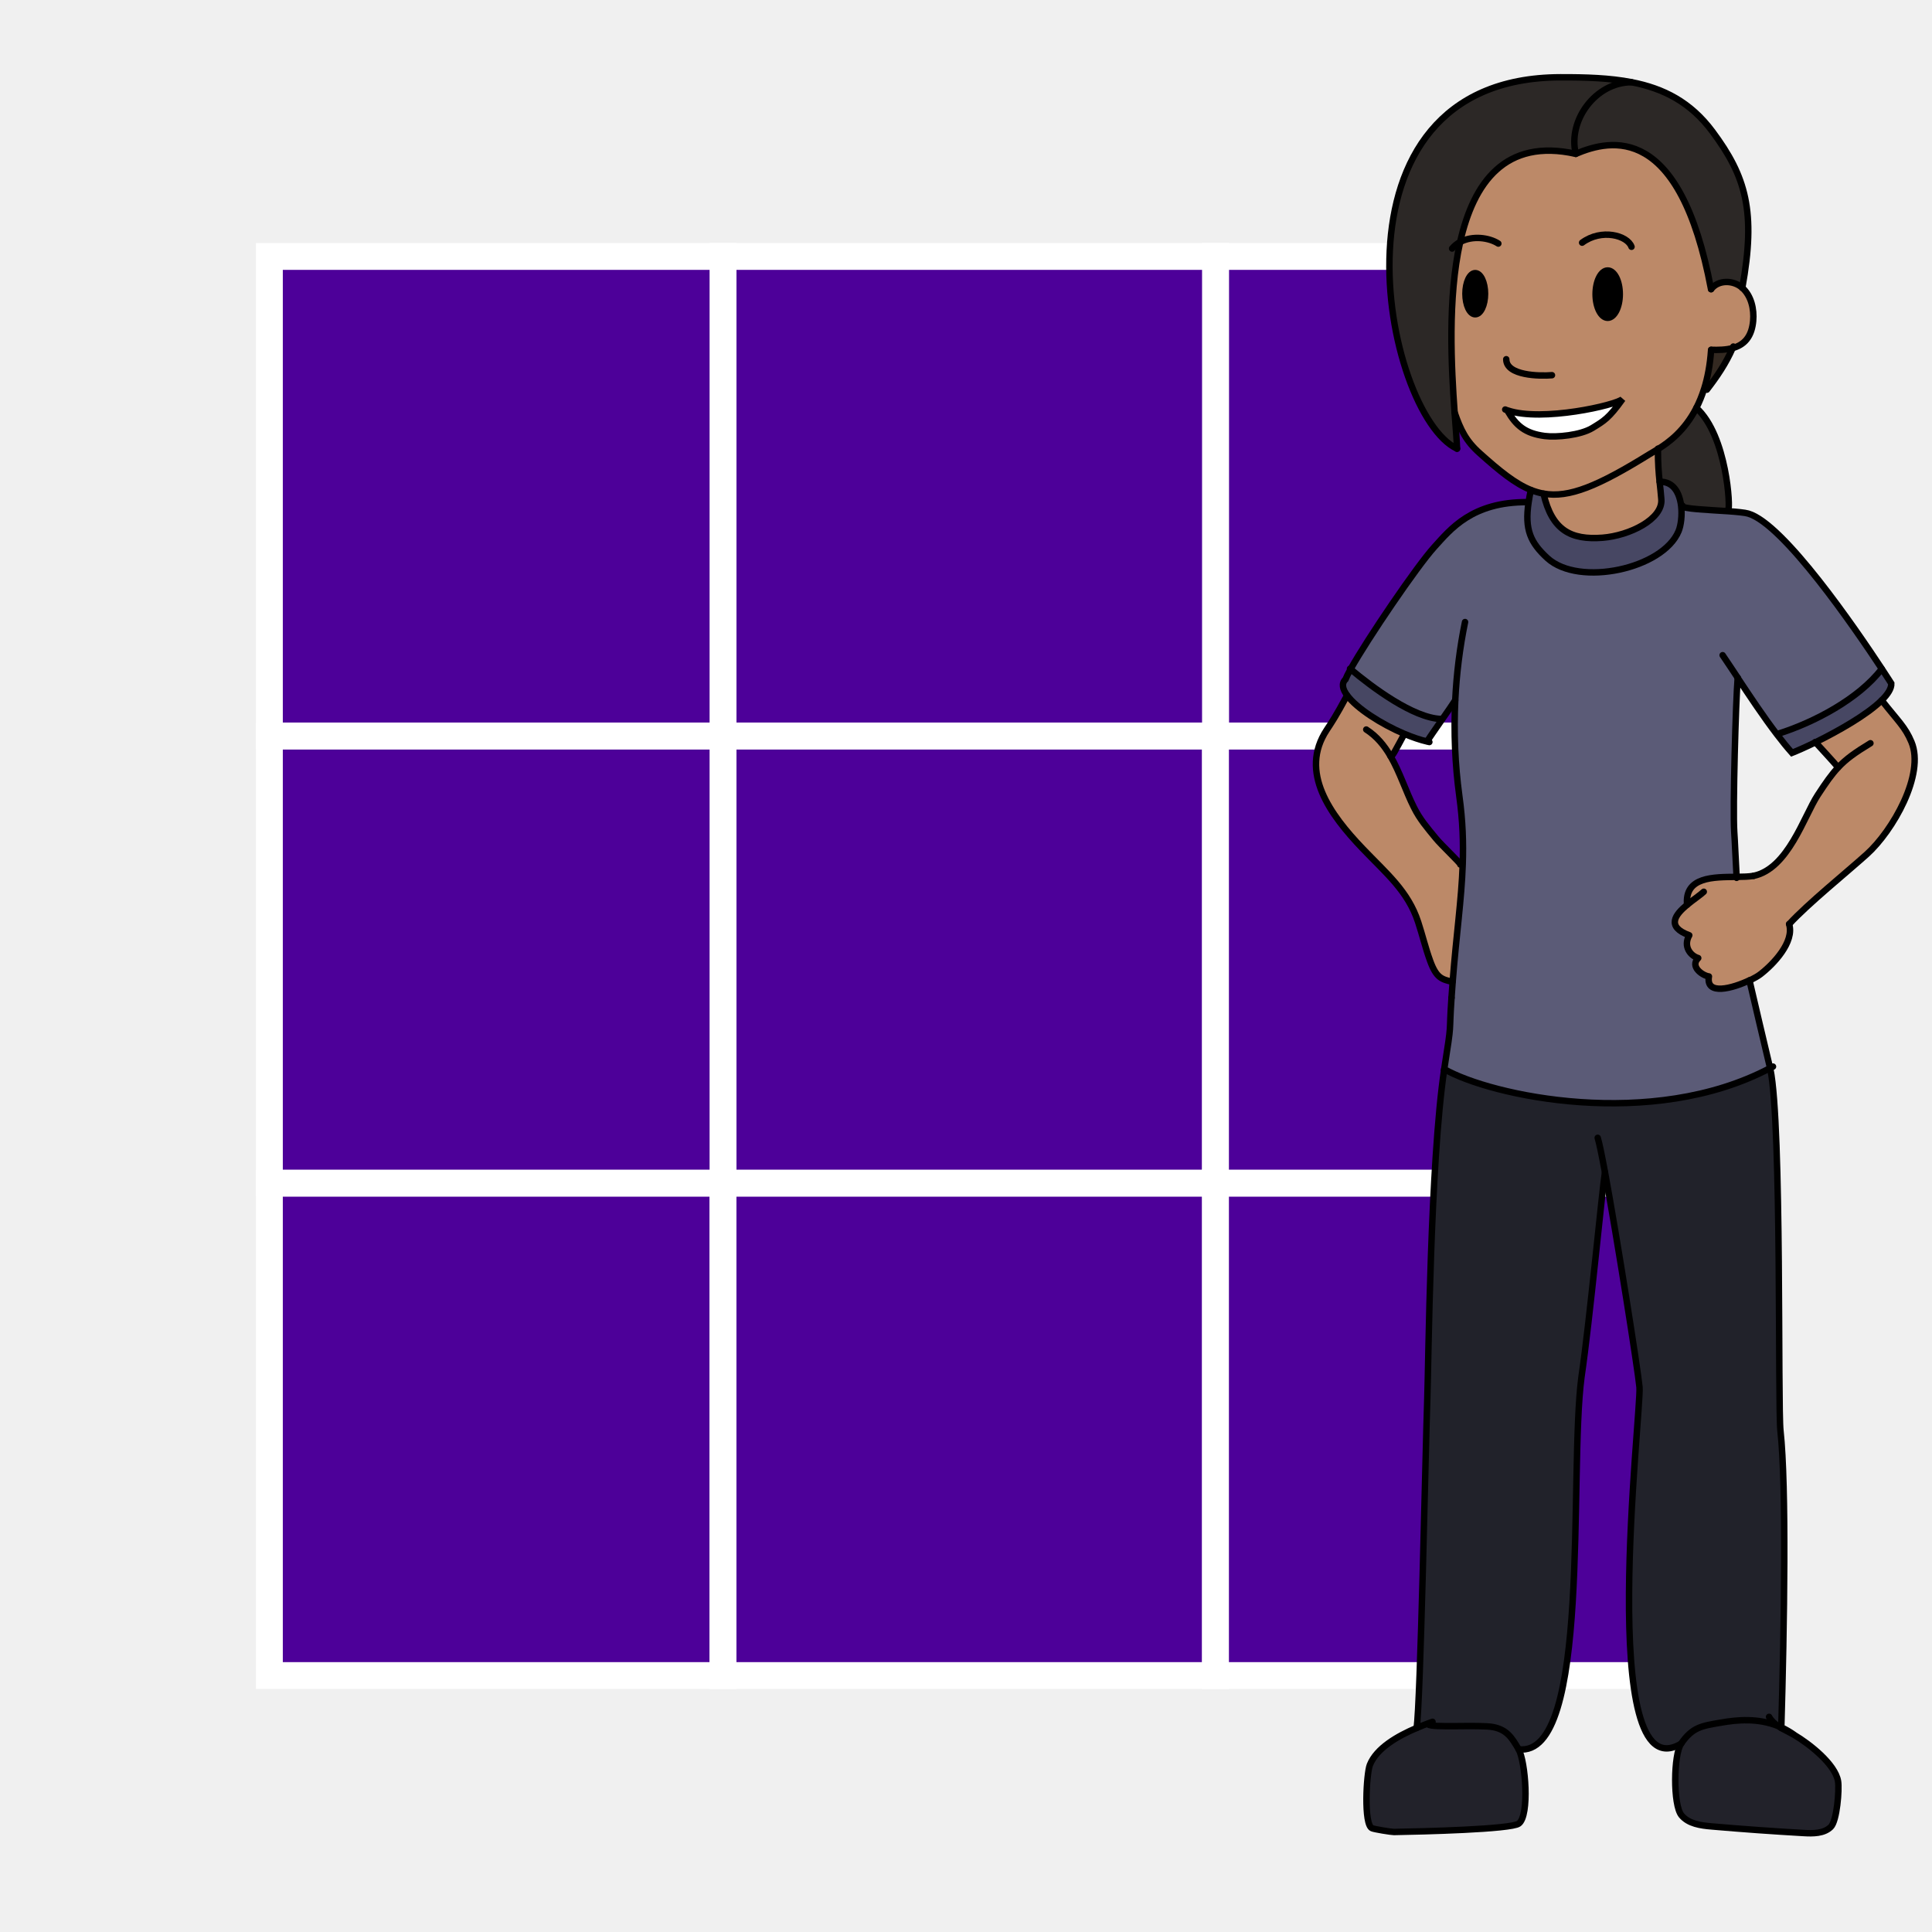
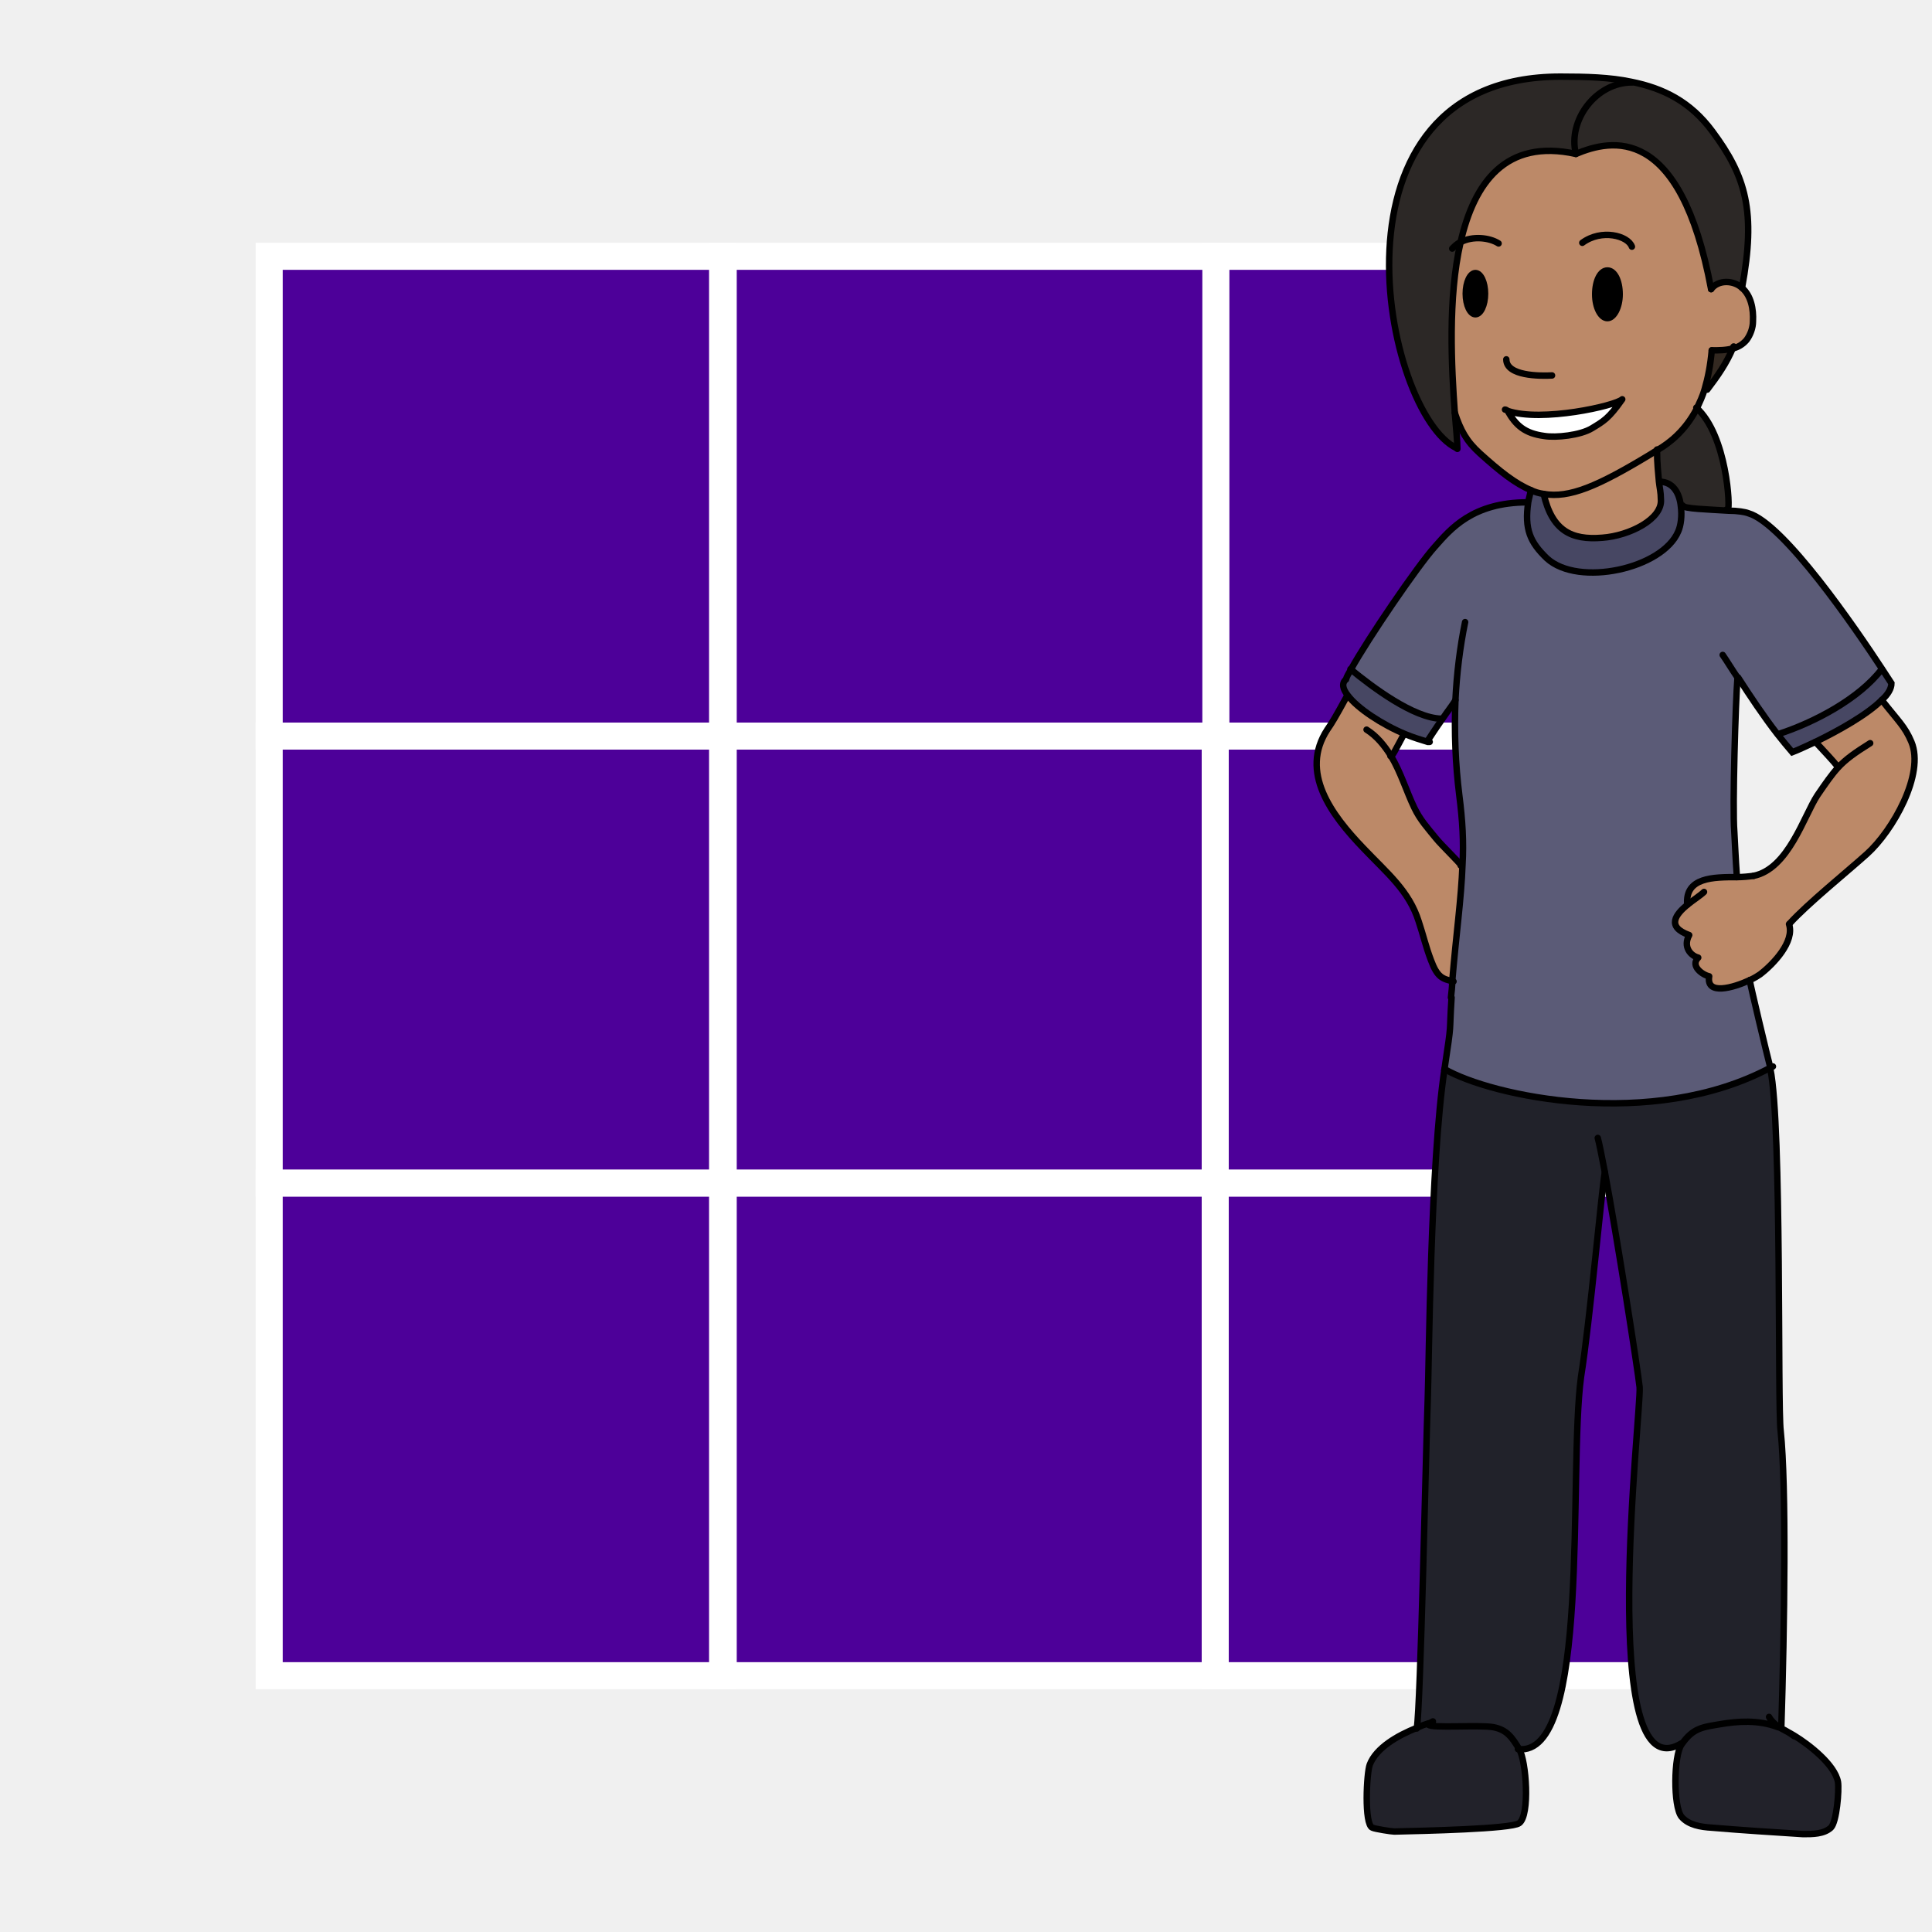
<svg xmlns="http://www.w3.org/2000/svg" id="Layer_5" width="300" height="300" viewBox="0 0 300 300">
-   <rect x="41.83" y="183.71" width="70.44" height="76.47" style="fill:#4d0099; stroke:#fff; stroke-miterlimit:10; stroke-width:4.17px;" />
-   <rect x="112.27" y="183.71" width="76.47" height="76.47" style="fill:#4d0099; stroke:#fff; stroke-miterlimit:10; stroke-width:4.17px;" />
-   <rect x="112.27" y="114.28" width="76.47" height="69.43" style="fill:#4d0099; stroke:#fff; stroke-miterlimit:10; stroke-width:4.17px;" />
-   <rect x="188.74" y="183.71" width="69.43" height="76.47" style="fill:#4d0099; stroke:#fff; stroke-miterlimit:10; stroke-width:4.17px;" />
-   <rect x="188.74" y="114.28" width="69.43" height="69.43" style="fill:#4d0099; stroke:#fff; stroke-miterlimit:10; stroke-width:4.17px;" />
-   <rect x="188.74" y="39.82" width="69.43" height="74.46" style="fill:#4d0099; stroke:#fff; stroke-miterlimit:10; stroke-width:4.17px;" />
-   <rect x="112.27" y="39.82" width="76.47" height="74.46" style="fill:#4d0099; stroke:#fff; stroke-miterlimit:10; stroke-width:4.17px;" />
-   <rect x="41.83" y="114.28" width="70.44" height="69.43" style="fill:#4d0099; stroke:#fff; stroke-miterlimit:10; stroke-width:4.17px;" />
-   <rect x="41.83" y="39.82" width="70.44" height="74.46" style="fill:#4d0099; stroke:#fff; stroke-miterlimit:10; stroke-width:4.17px;" />
-   <path d="m261.97,140.51h0c-.4-4.38,4.1-4.3,7.69-4.34.99,0,1.92-.03,2.65-.16,5.35-1.13,7.81-9.26,9.94-12.53,1.26-1.93,2.16-3.22,3.18-4.3-.64-.77-2.3-2.58-3.52-3.91,3.48-1.71,7.99-4.25,10.29-6.52,2.53,3.23,3.63,4.11,4.62,6.48,2.11,5.04-2.91,13.8-6.94,17.43-2.97,2.68-9.25,7.77-12.04,10.84.87,2.76-2.44,6.26-4.51,7.83-.33.25-.92.59-1.64.93-2.58,1.21-6.82,2.43-6.29-.61-.98-.12-3.01-1.53-1.66-2.85-1.16-.33-2.39-1.78-1.39-3.54-3.63-1.33-2.19-3.2-.34-4.73Z" style="fill:#bc8968; stroke-width:0px;" />
-   <path d="m281.9,115.26c-1.47.72-2.76,1.29-3.63,1.63-.74-.83-1.52-1.79-2.31-2.83l.17-.13c5.57-1.75,12.51-5.42,16.06-10.06l.03-.02c.93,1.41,1.47,2.27,1.47,2.27.04.77-.54,1.67-1.5,2.62-2.3,2.27-6.8,4.8-10.29,6.52Z" style="fill:#474763; stroke-width:0px;" />
-   <path d="m225.96,108.74c-.35.56-1.16,1.72-2,2.93l-.18-.03c-4.3-.12-10.74-4.94-14.07-7.74,2.63-4.7,10.29-15.98,13.03-18.99,2.47-2.7,5.81-6.99,14.42-6.94l.19.03c-.63,4.23.28,6.25,2.93,8.68,4.92,4.49,17.95,1.64,20.36-4.21.36-.88.57-2.42.4-3.89h.19c0,.45,4.03.6,7.11.81,1.39.1,2.58.21,3.13.37,5.52,1.61,16.72,18.01,20.74,24.11l-.03.02c-3.55,4.64-10.49,8.31-16.06,10.06l-.17.13c-2.1-2.74-4.26-6-6.13-8.82-.3,3.59-.77,20.24-.54,23.89.12,1.75.21,4.23.37,7.03-3.59.04-8.09-.04-7.69,4.34h0c-1.85,1.54-3.29,3.41.34,4.74-1,1.76.23,3.21,1.39,3.54-1.35,1.32.68,2.73,1.66,2.85-.52,3.04,3.71,1.83,6.29.61.08.39,2.85,12.12,3.2,13.61-18.4,9.71-43.36,4.32-50.6.15,1.26-7.97.69-4.88,1.13-11.07.06-.85.12-1.68.18-2.48.56-7.3,1.37-12.7,1.56-18.21.12-3.36,0-6.76-.53-10.67-.66-4.86-.88-9.87-.63-14.84Z" style="fill:#5b5b77; stroke-width:0px;" />
-   <path d="m285.41,276.59c.22,1.31-.17,6.16-1.12,7.1-1.07,1.05-2.76,1.04-4.25.95-4.74-.27-9.48-.61-14.21-1.02-1.72-.14-3.63-.4-4.73-1.73-1.33-1.6-1.24-9.46-.04-11.16,1.79-2.55,3.15-2.71,6.22-3.24,2.43-.42,5.66-.74,8.85.55.78.51,1.69.9,2.49,1.37,2.32,1.37,6.34,4.51,6.79,7.17Z" style="fill:#22222a; stroke-width:0px;" />
-   <path d="m221.74,267.63c-.56.21-1.16.44-1.76.7.6-3.68,1.36-42.83,1.66-51.16.19-5.4.45-36.55,2.63-51.16,7.24,4.16,32.2,9.56,50.6-.15l.04.15c1.8,8.62,1.14,52.28,1.57,56.17.94,8.52.59,30.49.13,46.07-.16-.08-.32-.14-.48-.2-3.19-1.29-6.42-.97-8.85-.55-3.07.53-4.43.69-6.22,3.24-13.3,8.02-6.16-51.85-6.48-55.35-.26-2.79-3.48-23.25-5.36-33.38-.45,2.79-2.35,22.97-3.65,31.81-1.97,14.92,1.55,59.18-9.76,57.8-1.06-1.85-1.87-3.05-3.96-3.45-2.1-.4-9.69.15-10.06-.42l-.05-.13Z" style="fill:#21222a; stroke-width:0px;" />
-   <path d="m234.15,63.75l-.04.1c1.3,2.25,2.7,3.47,5.74,3.87,1.86.24,5.59-.12,7.43-1.25,1.77-1.1,2.53-1.48,4.68-4.49-1.02.97-12.51,3.57-17.81,1.78Zm-7.42-26.17c2.08-9.23,7.01-16.14,17.95-13.69,5.52-2.34,16.18-4.7,21.01,21.02,1.12-1.48,3.47-1.43,4.85-.2,1.37,1.23,1.85,3.28,1.68,5.15-.1,1.04-.38,2.08-1.03,2.87-.56.69-1.31,1.09-2.14,1.32-1.06.3-2.24.31-3.34.28-.16,2.33-.54,4.34-1.08,6.04-.35,1.11-.76,2.1-1.21,2.98-1.82,3.54-4.28,5.36-5.97,6.4-.53.33-.98.58-1.31.79-8.01,4.96-12.5,6.83-16.45,6.12-.67-.12-1.32-.31-1.97-.57-2.42-.97-4.81-2.92-7.93-5.7-2.14-1.91-2.97-3.64-3.91-6.33-.5-6.96-1.09-17.76.86-26.48Zm24.78,8.1c0-2.03-.85-3.68-1.88-3.68s-1.88,1.64-1.88,3.68.84,3.67,1.88,3.67,1.88-1.64,1.88-3.67Zm-20.92-.06c0-1.76-.68-3.2-1.53-3.2s-1.52,1.43-1.52,3.2.68,3.19,1.52,3.19,1.53-1.42,1.53-3.19Z" style="fill:#bc8968; stroke-width:0px;" />
-   <path d="m265.91,20.43c5.2,6.99,6.78,12.41,4.63,24.28-1.37-1.23-3.73-1.29-4.85.2-4.83-25.72-15.49-23.36-21.01-21.02-1.29-5.19,3.08-11.12,8.65-11.12h0c4.96.95,9.16,3.07,12.58,7.66Z" style="fill:#2c2826; stroke-width:0px;" />
-   <path d="m268.36,79.11l-.02.27c-3.08-.21-7.11-.36-7.11-.81h-.19c-.24-1.99-1.16-3.84-3.34-3.77-.14-1.34-.26-2.77-.26-5.04,1.69-1.04,4.16-2.86,5.97-6.4,4.79,4.34,5.31,15.76,4.95,15.76Z" style="fill:#2c2826; stroke-width:0px;" />
-   <path d="m265.7,54.33c1.1.03,2.29.02,3.34-.28-1.04,2.38-2.42,4.41-4,6.46l-.43-.13c.54-1.71.92-3.71,1.08-6.04Z" style="fill:#332921; stroke-width:0px;" />
-   <path d="m261.05,78.57c.17,1.47-.03,3.01-.4,3.89-2.4,5.85-15.44,8.7-20.36,4.21-2.65-2.43-3.56-4.45-2.93-8.68.09-.59.2-1.22.35-1.91.65.26,1.3.45,1.97.57h0c1.31,5.73,4.29,7.22,9.15,6.84,4.23-.33,9.39-2.9,9.14-5.97-.08-1.01-.17-1.85-.27-2.74,2.18-.07,3.11,1.78,3.34,3.77Z" style="fill:#474763; stroke-width:0px;" />
-   <path d="m257.97,77.53c.24,3.06-4.91,5.64-9.14,5.97-4.86.38-7.84-1.11-9.15-6.84h0c3.95.7,8.45-1.16,16.45-6.13.33-.2.78-.45,1.31-.79,0,2.27.12,3.71.26,5.04.1.89.19,1.73.27,2.74Z" style="fill:#bc8968; stroke-width:0px;" />
-   <path d="m226.74,37.58c-1.96,8.72-1.36,19.52-.86,26.48.17,2.42.34,4.37.38,5.61-11.3-5.24-21.9-57.59,16.06-57.67,4,0,7.69.11,11.02.76h0c-5.58,0-9.94,5.94-8.65,11.13-10.93-2.45-15.87,4.46-17.95,13.69Z" style="fill:#2c2826; stroke-width:0px;" />
-   <path d="m249.64,42c1.03,0,1.88,1.64,1.88,3.68s-.85,3.67-1.88,3.67-1.88-1.64-1.88-3.67.84-3.68,1.88-3.68Z" style="stroke-width:0px;" />
-   <path d="m251.96,61.97c-2.15,3.01-2.91,3.4-4.68,4.49-1.84,1.13-5.57,1.49-7.43,1.25-3.03-.4-4.43-1.62-5.74-3.87l.04-.1c5.29,1.79,16.79-.81,17.81-1.78Z" style="fill:#fff; stroke-width:0px;" />
-   <path d="m235.81,271.63c1.06,1.85,1.74,10.28.02,11.54-1.21.89-15,1.23-19.39,1.3-.41,0-3.01-.42-3.38-.58-1.34-.54-.88-8.49-.35-9.83,1.03-2.6,4.27-4.47,7.26-5.74.61-.26,1.2-.49,1.76-.7l.05.13c.38.57,7.97.02,10.06.42,2.09.4,2.9,1.6,3.96,3.45Z" style="fill:#22222a; stroke-width:0px;" />
-   <path d="m229.07,42.42c.84,0,1.53,1.43,1.53,3.2s-.68,3.19-1.53,3.19-1.52-1.42-1.52-3.19.68-3.2,1.52-3.2Z" style="stroke-width:0px;" />
-   <path d="m215.91,117.4c1.47,2.53,2.38,5.47,3.64,7.96.92,1.87,2.09,3.2,3.39,4.79.83,1.03,3.84,3.87,3.84,4.08h.35c-.19,5.52-1,10.93-1.56,18.22h-.03c-1.64-.39-2.49-.57-3.47-3.29-.75-2.07-1.16-3.89-1.85-5.99-1.57-4.81-4.92-7.54-8.63-11.42-5-5.23-9.89-11.85-5.56-18.43.71-1.08,1.36-2.03,3.15-5.34,1.49,2.02,5.3,4.46,8.89,5.98l-.03.07c-1.34,2.45-1.91,3.67-2.12,3.37Z" style="fill:#bc8968; stroke-width:0px;" />
-   <path d="m223.96,111.67c-.95,1.37-1.94,2.78-2.33,3.41l-.02.08c-1.09-.25-2.3-.66-3.55-1.19-3.59-1.52-7.4-3.96-8.89-5.98-.73-.98-.91-1.86-.26-2.49.14-.36.42-.91.79-1.59,3.34,2.79,9.77,7.62,14.07,7.74l.18.03Z" style="fill:#474763; stroke-width:0px;" />
-   <path d="m225.87,64.05c.94,2.69,1.76,4.42,3.91,6.33,3.11,2.79,5.51,4.73,7.93,5.7.65.26,1.3.45,1.97.57,3.95.71,8.45-1.16,16.45-6.12.33-.2.78-.45,1.31-.79,1.69-1.04,4.16-2.86,5.97-6.4.45-.88.86-1.87,1.21-2.98.54-1.71.92-3.71,1.08-6.04" style="fill:none; stroke:#000; stroke-linecap:round; stroke-miterlimit:10;" />
-   <path d="m225.48,38.59c.36-.43.79-.76,1.25-1.01,1.92-1.04,4.49-.69,5.93.24" style="fill:none; stroke:#000; stroke-linecap:round; stroke-miterlimit:10;" />
-   <path d="m245.67,37.68c3.02-2.23,7.05-1.12,7.67.64" style="fill:none; stroke:#000; stroke-linecap:round; stroke-miterlimit:10;" />
-   <path d="m239.68,76.66c1.31,5.72,4.29,7.21,9.15,6.84,4.23-.33,9.39-2.9,9.14-5.97-.08-1.01-.17-1.85-.27-2.74-.14-1.34-.26-2.77-.26-5.04v-.08" style="fill:none; stroke:#000; stroke-linecap:round; stroke-miterlimit:10;" />
-   <path d="m237.71,76.09c-.15.68-.26,1.32-.35,1.91-.63,4.23.28,6.25,2.93,8.68,4.92,4.49,17.95,1.64,20.36-4.21.36-.88.57-2.42.4-3.89-.24-1.99-1.16-3.84-3.34-3.77" style="fill:none; stroke:#000; stroke-linecap:round; stroke-miterlimit:10;" />
-   <path d="m237.17,77.97c-8.61-.05-11.96,4.24-14.42,6.94-2.74,3.01-10.4,14.29-13.03,18.99-.38.68-.65,1.23-.79,1.59-.65.63-.47,1.52.26,2.49,1.49,2.02,5.3,4.46,8.89,5.98,1.25.52,2.46.94,3.55,1.19.11.03.22.05.32.07" style="fill:none; stroke:#000; stroke-linecap:round; stroke-miterlimit:10;" />
-   <path d="m269.83,105.24c-.86-1.29-1.65-2.49-2.34-3.5" style="fill:none; stroke:#000; stroke-linecap:round; stroke-miterlimit:10;" />
-   <path d="m261.25,78.51s-.02.04-.02.06c0,.45,4.03.6,7.11.81,1.39.1,2.58.21,3.13.37,5.52,1.61,16.72,18.01,20.74,24.11.93,1.41,1.47,2.27,1.47,2.27.04.77-.54,1.67-1.5,2.62-2.3,2.27-6.8,4.8-10.29,6.52-1.47.72-2.76,1.29-3.63,1.63-.74-.83-1.52-1.79-2.31-2.83-2.1-2.74-4.26-6-6.13-8.82" style="fill:none; stroke:#000; stroke-linecap:round; stroke-miterlimit:10;" />
-   <path d="m227.49,96.59c-.81,3.94-1.32,8.02-1.52,12.15-.24,4.97-.03,9.98.63,14.84.54,3.9.65,7.3.53,10.67-.19,5.51-1,10.91-1.56,18.21-.06.8-.12,1.63-.18,2.48" style="fill:none; stroke:#000; stroke-linecap:round; stroke-miterlimit:10;" />
-   <path d="m269.83,105.24h0c-.3,3.59-.77,20.24-.54,23.9.12,1.75.21,4.23.37,7.03,0,.04,0,.1,0,.14" style="fill:none; stroke:#000; stroke-linecap:round; stroke-miterlimit:10;" />
-   <path d="m225.39,154.94c-.43,6.19.13,3.09-1.13,11.07,7.24,4.16,32.2,9.56,50.6-.15.15-.08.3-.15.45-.24" style="fill:none; stroke:#000; stroke-linecap:round; stroke-miterlimit:10;" />
-   <path d="m274.9,166.01l-.04-.15c-.35-1.48-3.13-13.22-3.2-13.61h0" style="fill:none; stroke:#000; stroke-linecap:round; stroke-miterlimit:10;" />
-   <path d="m224.26,166.01c-2.18,14.62-2.44,45.77-2.63,51.16-.29,8.33-1.06,47.48-1.66,51.16" style="fill:none; stroke:#000; stroke-linecap:round; stroke-miterlimit:10;" />
-   <path d="m249.22,182.02c-.45,2.79-2.35,22.97-3.65,31.81-1.97,14.92,1.55,59.18-9.76,57.8" style="fill:none; stroke:#000; stroke-linecap:round; stroke-miterlimit:10;" />
-   <path d="m248.09,176.68c.23.72.63,2.67,1.13,5.34,1.87,10.12,5.1,30.59,5.36,33.38.33,3.5-6.82,63.36,6.48,55.35" style="fill:none; stroke:#000; stroke-linecap:round; stroke-miterlimit:10;" />
-   <path d="m274.9,166.01c1.8,8.62,1.14,52.28,1.57,56.17.94,8.52.59,30.49.13,46.07v.08" style="fill:none; stroke:#000; stroke-linecap:round; stroke-miterlimit:10;" />
-   <path d="m230.6,45.61c0,1.77-.68,3.19-1.53,3.19s-1.52-1.42-1.52-3.19.68-3.2,1.52-3.2,1.53,1.43,1.53,3.2Z" style="fill:none; stroke:#000; stroke-linecap:round; stroke-miterlimit:10;" />
-   <path d="m251.52,45.68c0,2.03-.85,3.67-1.88,3.67s-1.88-1.64-1.88-3.67.84-3.68,1.88-3.68,1.88,1.64,1.88,3.68Z" style="fill:none; stroke:#000; stroke-linecap:round; stroke-miterlimit:10;" />
-   <path d="m233.89,55.78c0,2.58,5.24,2.64,7.1,2.48" style="fill:none; stroke:#000; stroke-linecap:round; stroke-miterlimit:10;" />
-   <path d="m233.73,63.59c.13.06.27.11.42.15,5.29,1.79,16.79-.81,17.81-1.78-2.15,3.01-2.91,3.4-4.68,4.49-1.84,1.13-5.57,1.49-7.43,1.25-3.03-.4-4.43-1.62-5.74-3.87" style="fill:none; stroke:#000; stroke-linecap:round; stroke-miterlimit:10;" />
-   <path d="m270.54,44.71c2.15-11.87.57-17.29-4.63-24.28-3.41-4.59-7.62-6.71-12.58-7.67-3.34-.65-7.02-.77-11.02-.76-37.96.08-27.37,52.42-16.06,57.67" style="fill:none; stroke:#000; stroke-linecap:round; stroke-miterlimit:10;" />
-   <path d="m274.7,266.59c.34.61.85,1.07,1.43,1.45.78.51,1.69.9,2.49,1.37,2.32,1.37,6.34,4.51,6.79,7.17.22,1.31-.17,6.16-1.12,7.1-1.07,1.05-2.76,1.04-4.25.95-4.74-.27-9.48-.61-14.21-1.02-1.72-.14-3.63-.4-4.73-1.73-1.33-1.6-1.24-9.46-.04-11.16,1.79-2.55,3.15-2.71,6.22-3.24,2.43-.42,5.66-.74,8.85.55.16.06.32.13.48.2.68.31,1.35.7,2.01,1.17" style="fill:none; stroke:#000; stroke-linecap:round; stroke-miterlimit:10;" />
-   <path d="m221.79,267.76c.38.57,7.97.02,10.06.42,2.09.4,2.9,1.6,3.96,3.45s1.74,10.28.02,11.54c-1.21.89-15,1.23-19.39,1.3-.41,0-3.01-.42-3.38-.58-1.34-.54-.88-8.49-.35-9.83,1.03-2.6,4.27-4.47,7.26-5.74.61-.26,1.2-.49,1.76-.7.24-.09.48-.17.71-.26" style="fill:none; stroke:#000; stroke-linecap:round; stroke-miterlimit:10;" />
-   <path d="m244.69,23.89c-1.29-5.19,3.08-11.12,8.65-11.12" style="fill:none; stroke:#000; stroke-linecap:round; stroke-miterlimit:10;" />
-   <path d="m226.25,69.67c-.04-1.24-.2-3.2-.38-5.61-.5-6.96-1.09-17.76.86-26.48,2.08-9.23,7.01-16.14,17.95-13.69,5.52-2.34,16.18-4.7,21.01,21.02" style="fill:none; stroke:#000; stroke-linecap:round; stroke-miterlimit:10;" />
-   <path d="m265.7,44.9c1.12-1.48,3.47-1.43,4.85-.2,1.37,1.23,1.85,3.28,1.68,5.15-.1,1.04-.38,2.08-1.03,2.87-.56.69-1.31,1.09-2.14,1.32-1.06.3-2.24.31-3.34.28" style="fill:none; stroke:#000; stroke-linecap:round; stroke-miterlimit:10;" />
-   <path d="m269.15,53.81c-.03.08-.07.16-.11.24-1.04,2.38-2.42,4.41-4,6.46" style="fill:none; stroke:#000; stroke-linecap:round; stroke-miterlimit:10;" />
-   <path d="m292.19,103.87c-3.55,4.64-10.49,8.31-16.06,10.06" style="fill:none; stroke:#000; stroke-linecap:round; stroke-miterlimit:10;" />
-   <path d="m223.78,111.64c-4.3-.12-10.74-4.94-14.07-7.74-.03-.02-.05-.04-.08-.06" style="fill:none; stroke:#000; stroke-linecap:round; stroke-miterlimit:10;" />
-   <path d="m209.17,107.99c-1.78,3.31-2.44,4.26-3.15,5.34-4.34,6.57.56,13.2,5.56,18.43,3.7,3.87,7.06,6.61,8.63,11.42.69,2.1,1.1,3.92,1.85,5.99.98,2.72,1.84,2.9,3.47,3.29" style="fill:none; stroke:#000; stroke-linecap:round; stroke-linejoin:round;" />
-   <path d="m218.03,114.03c-1.34,2.45-1.91,3.67-2.12,3.37-.01,0-.02-.02-.03-.03" style="fill:none; stroke:#000; stroke-linecap:round; stroke-linejoin:round;" />
-   <path d="m212.15,113.28c1.64,1.05,2.81,2.5,3.76,4.12,1.47,2.53,2.38,5.47,3.64,7.96.92,1.87,2.09,3.2,3.39,4.79.83,1.03,3.84,3.87,3.84,4.08,0,.01,0,.02-.03.01" style="fill:none; stroke:#000; stroke-linecap:round; stroke-linejoin:round;" />
-   <path d="m281.87,115.22s.02.02.03.03c1.22,1.34,2.88,3.14,3.52,3.91" style="fill:none; stroke:#000; stroke-linecap:round; stroke-linejoin:round;" />
-   <path d="m292.19,108.74c2.53,3.23,3.63,4.11,4.62,6.48,2.11,5.04-2.91,13.8-6.94,17.43-2.97,2.68-9.25,7.77-12.04,10.84" style="fill:none; stroke:#000; stroke-linecap:round; stroke-linejoin:round;" />
-   <path d="m272.31,136c5.35-1.13,7.81-9.26,9.94-12.53,1.26-1.93,2.16-3.22,3.18-4.3,1.23-1.32,2.62-2.31,5.01-3.76" style="fill:none; stroke:#000; stroke-linecap:round; stroke-linejoin:round;" />
-   <path d="m271.66,152.25c.72-.34,1.32-.68,1.64-.93,2.07-1.57,5.38-5.06,4.51-7.83" style="fill:none; stroke:#000; stroke-linecap:round; stroke-miterlimit:10;" />
-   <path d="m264.56,138.47c-.51.49-1.6,1.21-2.59,2.03-1.85,1.53-3.29,3.4.34,4.73-1,1.76.23,3.21,1.39,3.54-1.35,1.32.68,2.73,1.66,2.85-.52,3.04,3.71,1.83,6.29.61" style="fill:none; stroke:#000; stroke-linecap:round; stroke-linejoin:round;" />
-   <path d="m272.31,136c-.73.13-1.66.15-2.65.16-3.59.04-8.09-.04-7.69,4.34" style="fill:none; stroke:#000; stroke-linecap:round; stroke-linejoin:round;" />
-   <path d="m225.96,108.74c-.35.56-1.16,1.72-2,2.93-.95,1.37-1.94,2.78-2.33,3.41" style="fill:none; stroke:#000; stroke-linecap:round; stroke-linejoin:round;" />
-   <path d="m263.41,63.34h0c4.79,4.34,5.31,15.77,4.95,15.77,0,0-.01,0-.02-.01" style="fill:none; stroke:#000; stroke-linecap:round; stroke-miterlimit:10;" />
+   <defs>
+     <style>.cls-1{stroke-linejoin:round;}.cls-1,.cls-2{fill:none;stroke:#000;stroke-linecap:round;}.cls-2,.cls-3{stroke-miterlimit:10;}.cls-3{fill:#4d0099;stroke:#fff;stroke-width:4.2px;}.cls-4,.cls-5,.cls-6,.cls-7,.cls-8,.cls-9,.cls-10,.cls-11,.cls-12{stroke-width:0px;}.cls-5{fill:#474763;}.cls-6{fill:#2c2826;}.cls-7{fill:#5b5b77;}.cls-8{fill:#21222a;}.cls-9{fill:#22222a;}.cls-10{fill:#bc8968;}.cls-11{fill:#332921;}.cls-12{fill:#fff;}</style>
+   </defs>
+   <rect class="cls-3" x="41.8" y="183.7" width="70.4" height="76.5" />
+   <rect class="cls-3" x="112.3" y="183.7" width="76.5" height="76.5" />
+   <rect class="cls-3" x="112.3" y="114.3" width="76.5" height="69.4" />
+   <rect class="cls-3" x="188.7" y="183.7" width="69.4" height="76.5" />
+   <rect class="cls-3" x="188.7" y="114.3" width="69.4" height="69.4" />
+   <rect class="cls-3" x="188.7" y="39.8" width="69.4" height="74.5" />
+   <rect class="cls-3" x="112.3" y="39.8" width="76.5" height="74.5" />
+   <rect class="cls-3" x="41.8" y="114.3" width="70.4" height="69.4" />
+   <rect class="cls-3" x="41.8" y="39.8" width="70.4" height="74.5" />
+   <path class="cls-10" d="m262,140.5h0c-.4-4.4,4.1-4.3,7.7-4.3,1,0,1.9,0,2.6-.2,5.4-1.1,7.8-9.3,9.9-12.5,1.3-1.9,2.2-3.2,3.2-4.3-.6-.8-2.3-2.6-3.5-3.9,3.5-1.7,8-4.2,10.3-6.5,2.5,3.2,3.6,4.1,4.6,6.5,2.1,5-2.9,13.8-6.9,17.4-3,2.7-9.3,7.8-12,10.8.9,2.8-2.4,6.3-4.5,7.8-.3.2-.9.6-1.6.9-2.6,1.2-6.8,2.4-6.3-.6-1-.1-3-1.5-1.7-2.9-1.2-.3-2.4-1.8-1.4-3.5-3.6-1.3-2.2-3.2-.3-4.7Z" />
+   <path class="cls-5" d="m281.9,115.3c-1.5.7-2.8,1.3-3.6,1.6-.7-.8-1.5-1.8-2.3-2.8h.2c5.6-1.9,12.5-5.5,16.1-10.2h0c.9,1.4,1.5,2.3,1.5,2.3,0,.8-.5,1.7-1.5,2.6-2.3,2.3-6.8,4.8-10.3,6.5Z" />
+   <path class="cls-7" d="m226,108.7c-.3.6-1.2,1.7-2,2.9h-.2c-4.3-.1-10.7-5-14.1-7.8,2.6-4.7,10.3-16,13-19,2.5-2.7,5.8-7,14.4-6.9h.2c-.6,4.3.3,6.3,2.9,8.7,4.9,4.5,18,1.6,20.4-4.2.4-.9.6-2.4.4-3.9h.2c0,.5,4,.6,7.1.8,1.4,0,2.6.2,3.1.4,5.5,1.6,16.7,18,20.7,24.1h0c-3.5,4.7-10.5,8.3-16.1,10.1h-.2c-2.1-2.6-4.3-5.9-6.1-8.7-.3,3.6-.8,20.2-.5,23.9.1,1.7.2,4.2.4,7-3.6,0-8.1,0-7.7,4.3h0c-1.8,1.5-3.3,3.4.3,4.7-1,1.8.2,3.2,1.4,3.5-1.3,1.3.7,2.7,1.7,2.9-.5,3,3.7,1.8,6.3.6,0,.4,2.9,12.1,3.2,13.6-18.4,9.7-43.4,4.3-50.6.2,1.3-8,.7-4.9,1.1-11.1,0-.9.1-1.7.2-2.5.6-7.3,1.4-12.7,1.6-18.2.1-3.4,0-6.8-.5-10.7-.7-4.9-.9-9.9-.6-14.8Z" />
+   <path class="cls-9" d="m285.4,276.6c.2,1.3-.2,6.2-1.1,7.1-1.1,1-2.8,1-4.3,1-4.7-.3-9.5-.6-14.2-1-1.7-.1-3.6-.4-4.7-1.7-1.3-1.6-1.2-9.5,0-11.2,1.8-2.6,3.2-2.7,6.2-3.2,2.4-.4,5.7-.7,8.8.5.8.5,1.7.9,2.5,1.4,2.3,1.4,6.3,4.5,6.8,7.2Z" />
+   <path class="cls-8" d="m221.7,267.6c-.6.2-1.2.4-1.8.7.6-3.7,1.4-42.8,1.7-51.2.2-5.4.5-36.5,2.6-51.2,7.2,4.2,32.2,9.6,50.6-.2v.2c1.8,8.6,1.2,52.3,1.6,56.2.9,8.5.6,30.5.1,46.1-.2,0-.3-.1-.5-.2-3.2-1.3-6.4-1-8.8-.5-3.1.5-4.4.7-6.2,3.2-13.3,8-6.2-51.8-6.5-55.3-.3-2.8-3.5-23.3-5.4-33.4-.5,2.8-2.3,23-3.7,31.8-2,14.9,1.6,59.2-9.8,57.8-1.1-1.8-1.9-3-4-3.4-2.1-.4-9.7.2-10.1-.4h0Z" />
+   <path class="cls-10" d="m234.2,63.7h0c1.3,2.3,2.7,3.6,5.7,4,1.9.2,5.6-.1,7.4-1.2,1.8-1.1,2.5-1.5,4.7-4.5-1,1-12.5,3.6-17.8,1.8Zm-7.4-26.2c2.1-9.2,7-16.1,17.9-13.7,5.5-2.3,16.2-4.7,21,21,1.1-1.5,3.5-1.4,4.8-.2,1.4,1.2,1.8,3.3,1.7,5.2,0,1-.4,2.1-1,2.9-.6.7-1.3,1.1-2.1,1.3-1.1.3-2.2.3-3.3.3-.2,2.3-.5,4.3-1.1,6-.4,1.1-.8,2.1-1.2,3-1.8,3.5-4.3,5.4-6,6.4-.5.3-1,.6-1.3.8-8,5-12.5,6.8-16.5,6.1-.7-.1-1.3-.3-2-.6-2.4-1-4.8-2.9-7.9-5.7-2.1-1.9-3-3.6-3.9-6.3-.5-7-1.1-17.8.9-26.5Zm24.8,8.1c0-2-.9-3.7-1.9-3.7s-1.9,1.6-1.9,3.7.8,3.7,1.9,3.7,1.9-1.6,1.9-3.7Zm-20.9,0c0-1.8-.7-3.2-1.5-3.2s-1.5,1.4-1.5,3.2.7,3.2,1.5,3.2,1.5-1.4,1.5-3.2Z" />
+   <path class="cls-6" d="m265.9,20.4c5.2,7,6.8,12.4,4.6,24.3-1.4-1.2-3.7-1.3-4.8.2-4.8-25.7-15.5-23.4-21-21-1.3-5.2,3.1-11.1,8.7-11.1h0c5,.9,9.2,3.1,12.6,7.7Z" />
+   <path class="cls-6" d="m268.4,79.1v.3c-3.1-.2-7.1-.4-7.1-.8h-.2c-.2-2-1.2-3.8-3.3-3.8-.1-1.3-.3-2.8-.3-5,1.7-1,4.2-2.9,6-6.4,4.8,4.3,5.3,15.8,4.9,15.8Z" />
+   <path class="cls-11" d="m265.7,54.3c1.1,0,2.3,0,3.3-.3-1,2.4-2.4,4.4-4,6.5h-.4c.5-1.8.9-3.8,1.1-6.2Z" />
+   <path class="cls-5" d="m261,78.6c.2,1.5,0,3-.4,3.9-2.4,5.9-15.4,8.7-20.4,4.2-2.7-2.4-3.6-4.5-2.9-8.7,0-.6.2-1.2.4-1.9.6.3,1.3.5,2,.6h0c1.3,5.7,4.3,7.2,9.1,6.8,4.2-.3,9.4-2.9,9.1-6,0-1-.2-1.8-.3-2.7,2.2,0,3.1,1.8,3.3,3.8Z" />
+   <path class="cls-10" d="m258,77.5c.2,3.1-4.9,5.6-9.1,6-4.9.4-7.8-1.1-9.1-6.8h0c4,.7,8.4-1.2,16.5-6.1.3-.2.8-.5,1.3-.8,0,2.3.1,3.7.3,5,0,.9.2,1.7.3,2.7Z" />
+   <path class="cls-6" d="m226.7,37.6c-2,8.7-1.4,19.5-.9,26.5.2,2.4.3,4.4.4,5.6-11.3-5.2-21.9-57.6,16.1-57.7,4,0,7.7.1,11,.8h0c-5.6,0-9.9,5.9-8.7,11.1-10.9-2.4-15.9,4.5-17.9,13.7Z" />
+   <path class="cls-4" d="m249.6,42c1,0,1.9,1.6,1.9,3.7s-.9,3.7-1.9,3.7-1.9-1.6-1.9-3.7.8-3.7,1.9-3.7Z" />
+   <path class="cls-12" d="m252,62c-2.1,3-2.9,3.4-4.7,4.5-1.8,1.1-5.6,1.5-7.4,1.2-3-.4-4.4-1.6-5.7-3.9h0c5.3,1.7,16.8-.9,17.8-1.9Z" />
+   <path class="cls-9" d="m235.8,271.6c1.1,1.8,1.7,10.3,0,11.5-1.2.9-15,1.2-19.4,1.3-.4,0-3-.4-3.4-.6-1.3-.5-.9-8.5-.4-9.8,1-2.6,4.3-4.5,7.3-5.7.6-.3,1.2-.5,1.8-.7h0c.4.7,8,.2,10.1.5,2.1.4,2.9,1.6,4,3.4Z" />
+   <path class="cls-4" d="m229.1,42.4c.8,0,1.5,1.4,1.5,3.2s-.7,3.2-1.5,3.2-1.5-1.4-1.5-3.2.7-3.2,1.5-3.2Z" />
+   <path class="cls-10" d="m215.9,117.4c1.5,2.5,2.4,5.5,3.6,8,.9,1.9,2.1,3.2,3.4,4.8.8,1,3.8,3.9,3.8,4.1h.4c-.2,5.5-1,10.9-1.6,18.2h0c-1.6-.4-2.5-.6-3.5-3.3-.8-2.1-1.2-3.9-1.9-6-1.6-4.8-4.9-7.5-8.6-11.4-5-5.2-9.9-11.9-5.6-18.4.7-1.1,1.4-2,3.1-5.3,1.5,2,5.3,4.5,8.9,6h0c-1.3,2.5-1.9,3.7-2.1,3.4Z" />
+   <path class="cls-5" d="m224,111.7c-1,1.4-1.9,2.8-2.3,3.4h0c-1.1-.2-2.3-.6-3.5-1.1-3.6-1.5-7.4-4-8.9-6-.7-1-.9-1.9-.3-2.5.1-.4.4-.9.8-1.6,3.3,2.8,9.8,7.6,14.1,7.7h.2Z" />
+   <path class="cls-2" d="m225.9,64.1c.9,2.7,1.8,4.4,3.9,6.3,3.1,2.8,5.5,4.7,7.9,5.7.6.3,1.3.5,2,.6,4,.7,8.4-1.2,16.5-6.1.3-.2.8-.5,1.3-.8,1.7-1,4.2-2.9,6-6.4.4-.9.9-1.9,1.2-3,.5-1.7.9-3.7,1.1-6" />
+   <path class="cls-2" d="m225.5,38.6c.4-.4.8-.8,1.3-1,1.9-1,4.5-.7,5.9.2" />
+   <path class="cls-2" d="m245.7,37.7c3-2.2,7.1-1.1,7.7.6" />
+   <path class="cls-2" d="m239.7,76.7c1.3,5.7,4.3,7.2,9.1,6.8,4.2-.3,9.4-2.9,9.1-6,0-1-.2-1.8-.3-2.7-.1-1.3-.3-2.8-.3-5h0" />
+   <path class="cls-2" d="m237.7,76.1c-.1.7-.3,1.3-.4,1.9-.6,4.2.3,6.2,2.9,8.7,4.9,4.5,18,1.6,20.4-4.2.4-.9.6-2.4.4-3.9-.2-2-1.2-3.8-3.3-3.8" />
+   <path class="cls-2" d="m237.2,78c-8.6,0-12,4.2-14.4,6.9-2.7,3-10.4,14.3-13,19-.4.7-.7,1.2-.8,1.6-.7.6-.5,1.5.3,2.5,1.5,2,5.3,4.5,8.9,6,1.2.5,2.5.9,3.5,1.2.1,0,.2,0,.3,0" />
+   <path class="cls-2" d="m269.8,105.2c-.9-1.3-1.6-2.5-2.3-3.5" />
+   <path class="cls-2" d="m261.3,78.5s0,0,0,0c0,.5,4,.6,7.1.8,1.4,0,2.6.2,3.1.4,5.5,1.6,16.7,18,20.7,24.1.9,1.4,1.5,2.3,1.5,2.3,0,.8-.5,1.7-1.5,2.6-2.3,2.3-6.8,4.8-10.3,6.5-1.5.7-2.8,1.3-3.6,1.6-.7-.8-1.5-1.8-2.3-2.8-2.1-2.7-4.3-6-6.1-8.8" />
+   <path class="cls-2" d="m227.5,96.6c-.8,3.9-1.3,8-1.5,12.1-.2,5,0,10,.6,14.8.5,3.9.7,7.3.5,10.7-.2,5.5-1,10.9-1.6,18.2,0,.8-.1,1.6-.2,2.5" />
+   <path class="cls-2" d="m269.8,105.2h0c-.3,3.6-.8,20.2-.5,23.9.1,1.7.2,4.2.4,7,0,0,0,0,0,.1" />
+   <path class="cls-2" d="m225.4,154.9c-.4,6.2.1,3.1-1.1,11.1,7.2,4.2,32.2,9.6,50.6-.2.2,0,.3-.2.4-.2" />
+   <path class="cls-2" d="m274.9,166v-.2c-.4-1.5-3.2-13.2-3.2-13.6h0" />
+   <path class="cls-2" d="m224.3,166c-2.2,14.6-2.4,45.8-2.6,51.2-.3,8.3-1.1,47.5-1.7,51.2" />
+   <path class="cls-2" d="m249.2,182c-.5,2.8-2.3,23-3.7,31.8-2,14.9,1.6,59.2-9.8,57.8" />
+   <path class="cls-2" d="m248.1,176.7c.2.7.6,2.7,1.1,5.3,1.9,10.1,5.1,30.6,5.4,33.4.3,3.5-6.8,63.4,6.5,55.3" />
+   <path class="cls-2" d="m274.9,166c1.8,8.6,1.1,52.3,1.6,56.2.9,8.5.6,30.5.1,46.1h0" />
+   <path class="cls-2" d="m230.6,45.6c0,1.8-.7,3.2-1.5,3.2s-1.5-1.4-1.5-3.2.7-3.2,1.5-3.2,1.5,1.4,1.5,3.2Z" />
+   <path class="cls-2" d="m251.5,45.7c0,2-.9,3.7-1.9,3.7s-1.9-1.6-1.9-3.7.8-3.7,1.9-3.7,1.9,1.6,1.9,3.7Z" />
+   <path class="cls-2" d="m233.9,55.8c0,2.6,5.2,2.6,7.1,2.5" />
+   <path class="cls-1" d="m233.7,63.6c.1,0,.3.1.4.2,5.3,1.8,16.8-.8,17.8-1.8-2.1,3-2.9,3.4-4.7,4.5-1.8,1.1-5.6,1.5-7.4,1.2-3-.4-4.4-1.6-5.7-3.9" />
+   <path class="cls-2" d="m270.5,44.7c2.2-11.9.6-17.3-4.6-24.3-3.4-4.6-7.6-6.7-12.6-7.7-3.3-.7-7-.8-11-.8-38,0-27.4,52.4-16.1,57.7" />
+   <path class="cls-2" d="m274.7,266.6c.3.6.9,1.1,1.4,1.5.8.5,1.7.9,2.5,1.4,2.3,1.4,6.3,4.5,6.8,7.2.2,1.3-.2,6.2-1.1,7.1-1.1,1-2.8,1-4.3,1-4.7-.3-9.5-.6-14.2-1-1.7-.1-3.6-.4-4.7-1.7-1.3-1.6-1.2-9.5,0-11.2,1.8-2.6,3.2-2.7,6.2-3.2,2.4-.4,5.7-.7,8.8.5.2,0,.3.1.5.2.7.3,1.3.7,2,1.2" />
+   <path class="cls-2" d="m221.8,267.8c.4.6,8,0,10.1.4,2.1.4,2.9,1.6,4,3.4s1.7,10.3,0,11.5c-1.2.9-15,1.2-19.4,1.3-.4,0-3-.4-3.4-.6-1.3-.5-.9-8.5-.4-9.8,1-2.6,4.3-4.5,7.3-5.7.6-.3,1.2-.5,1.8-.7.2,0,.5-.2.7-.3" />
+   <path class="cls-2" d="m244.7,23.9c-1.3-5.2,3.1-11.1,8.7-11.1" />
+   <path class="cls-2" d="m226.3,69.7c0-1.2-.2-3.2-.4-5.6-.5-7-1.1-17.8.9-26.5,2.1-9.2,7-16.1,17.9-13.7,5.5-2.3,16.2-4.7,21,21" />
+   <path class="cls-2" d="m265.7,44.9c1.1-1.5,3.5-1.4,4.8-.2,1.4,1.2,1.8,3.3,1.7,5.2,0,1-.4,2.1-1,2.9-.6.7-1.3,1.1-2.1,1.3-1.1.3-2.2.3-3.3.3" />
+   <path class="cls-2" d="m269.2,53.8c0,0,0,.2-.1.2-1,2.4-2.4,4.4-4,6.5" />
+   <path class="cls-2" d="m292.2,103.9c-3.5,4.6-10.5,8.3-16.1,10.1" />
+   <path class="cls-2" d="m223.8,111.6c-4.3-.1-10.7-4.9-14.1-7.7,0,0,0,0,0,0" />
+   <path class="cls-1" d="m209.2,108c-1.8,3.3-2.4,4.3-3.1,5.3-4.3,6.6.6,13.2,5.6,18.4,3.7,3.9,7.1,6.6,8.6,11.4.7,2.1,1.1,3.9,1.9,6,1,2.7,1.8,2.9,3.5,3.3" />
+   <path class="cls-1" d="m218,114c-1.3,2.4-1.9,3.7-2.1,3.4,0,0,0,0,0,0" />
+   <path class="cls-1" d="m212.2,113.3c1.6,1,2.8,2.5,3.8,4.1,1.5,2.5,2.4,5.5,3.6,8,.9,1.9,2.1,3.2,3.4,4.8.8,1,3.8,3.9,3.8,4.1s0,0,0,0" />
+   <path class="cls-1" d="m281.9,115.2s0,0,0,0c1.2,1.3,2.9,3.1,3.5,3.9" />
+   <path class="cls-1" d="m292.2,108.7c2.5,3.2,3.6,4.1,4.6,6.5,2.1,5-2.9,13.8-6.9,17.4-3,2.7-9.3,7.8-12,10.8" />
+   <path class="cls-1" d="m272.3,136c5.4-1.1,7.8-9.3,9.9-12.5,1.3-1.9,2.2-3.2,3.2-4.3,1.2-1.3,2.6-2.3,5-3.8" />
+   <path class="cls-2" d="m271.7,152.2c.7-.3,1.3-.7,1.6-.9,2.1-1.6,5.4-5.1,4.5-7.8" />
+   <path class="cls-1" d="m264.6,138.5c-.5.5-1.6,1.2-2.6,2-1.8,1.5-3.3,3.4.3,4.7-1,1.8.2,3.2,1.4,3.5-1.3,1.3.7,2.7,1.7,2.9-.5,3,3.7,1.8,6.3.6" />
+   <path class="cls-1" d="m272.3,136c-.7.1-1.7.2-2.6.2-3.6,0-8.1,0-7.7,4.3" />
+   <path class="cls-1" d="m226,108.7c-.3.6-1.2,1.7-2,2.9-1,1.4-1.9,2.8-2.3,3.4" />
+   <path class="cls-2" d="m263.4,63.3h0c4.8,4.3,5.3,15.8,4.9,15.8s0,0,0,0" />
</svg>
